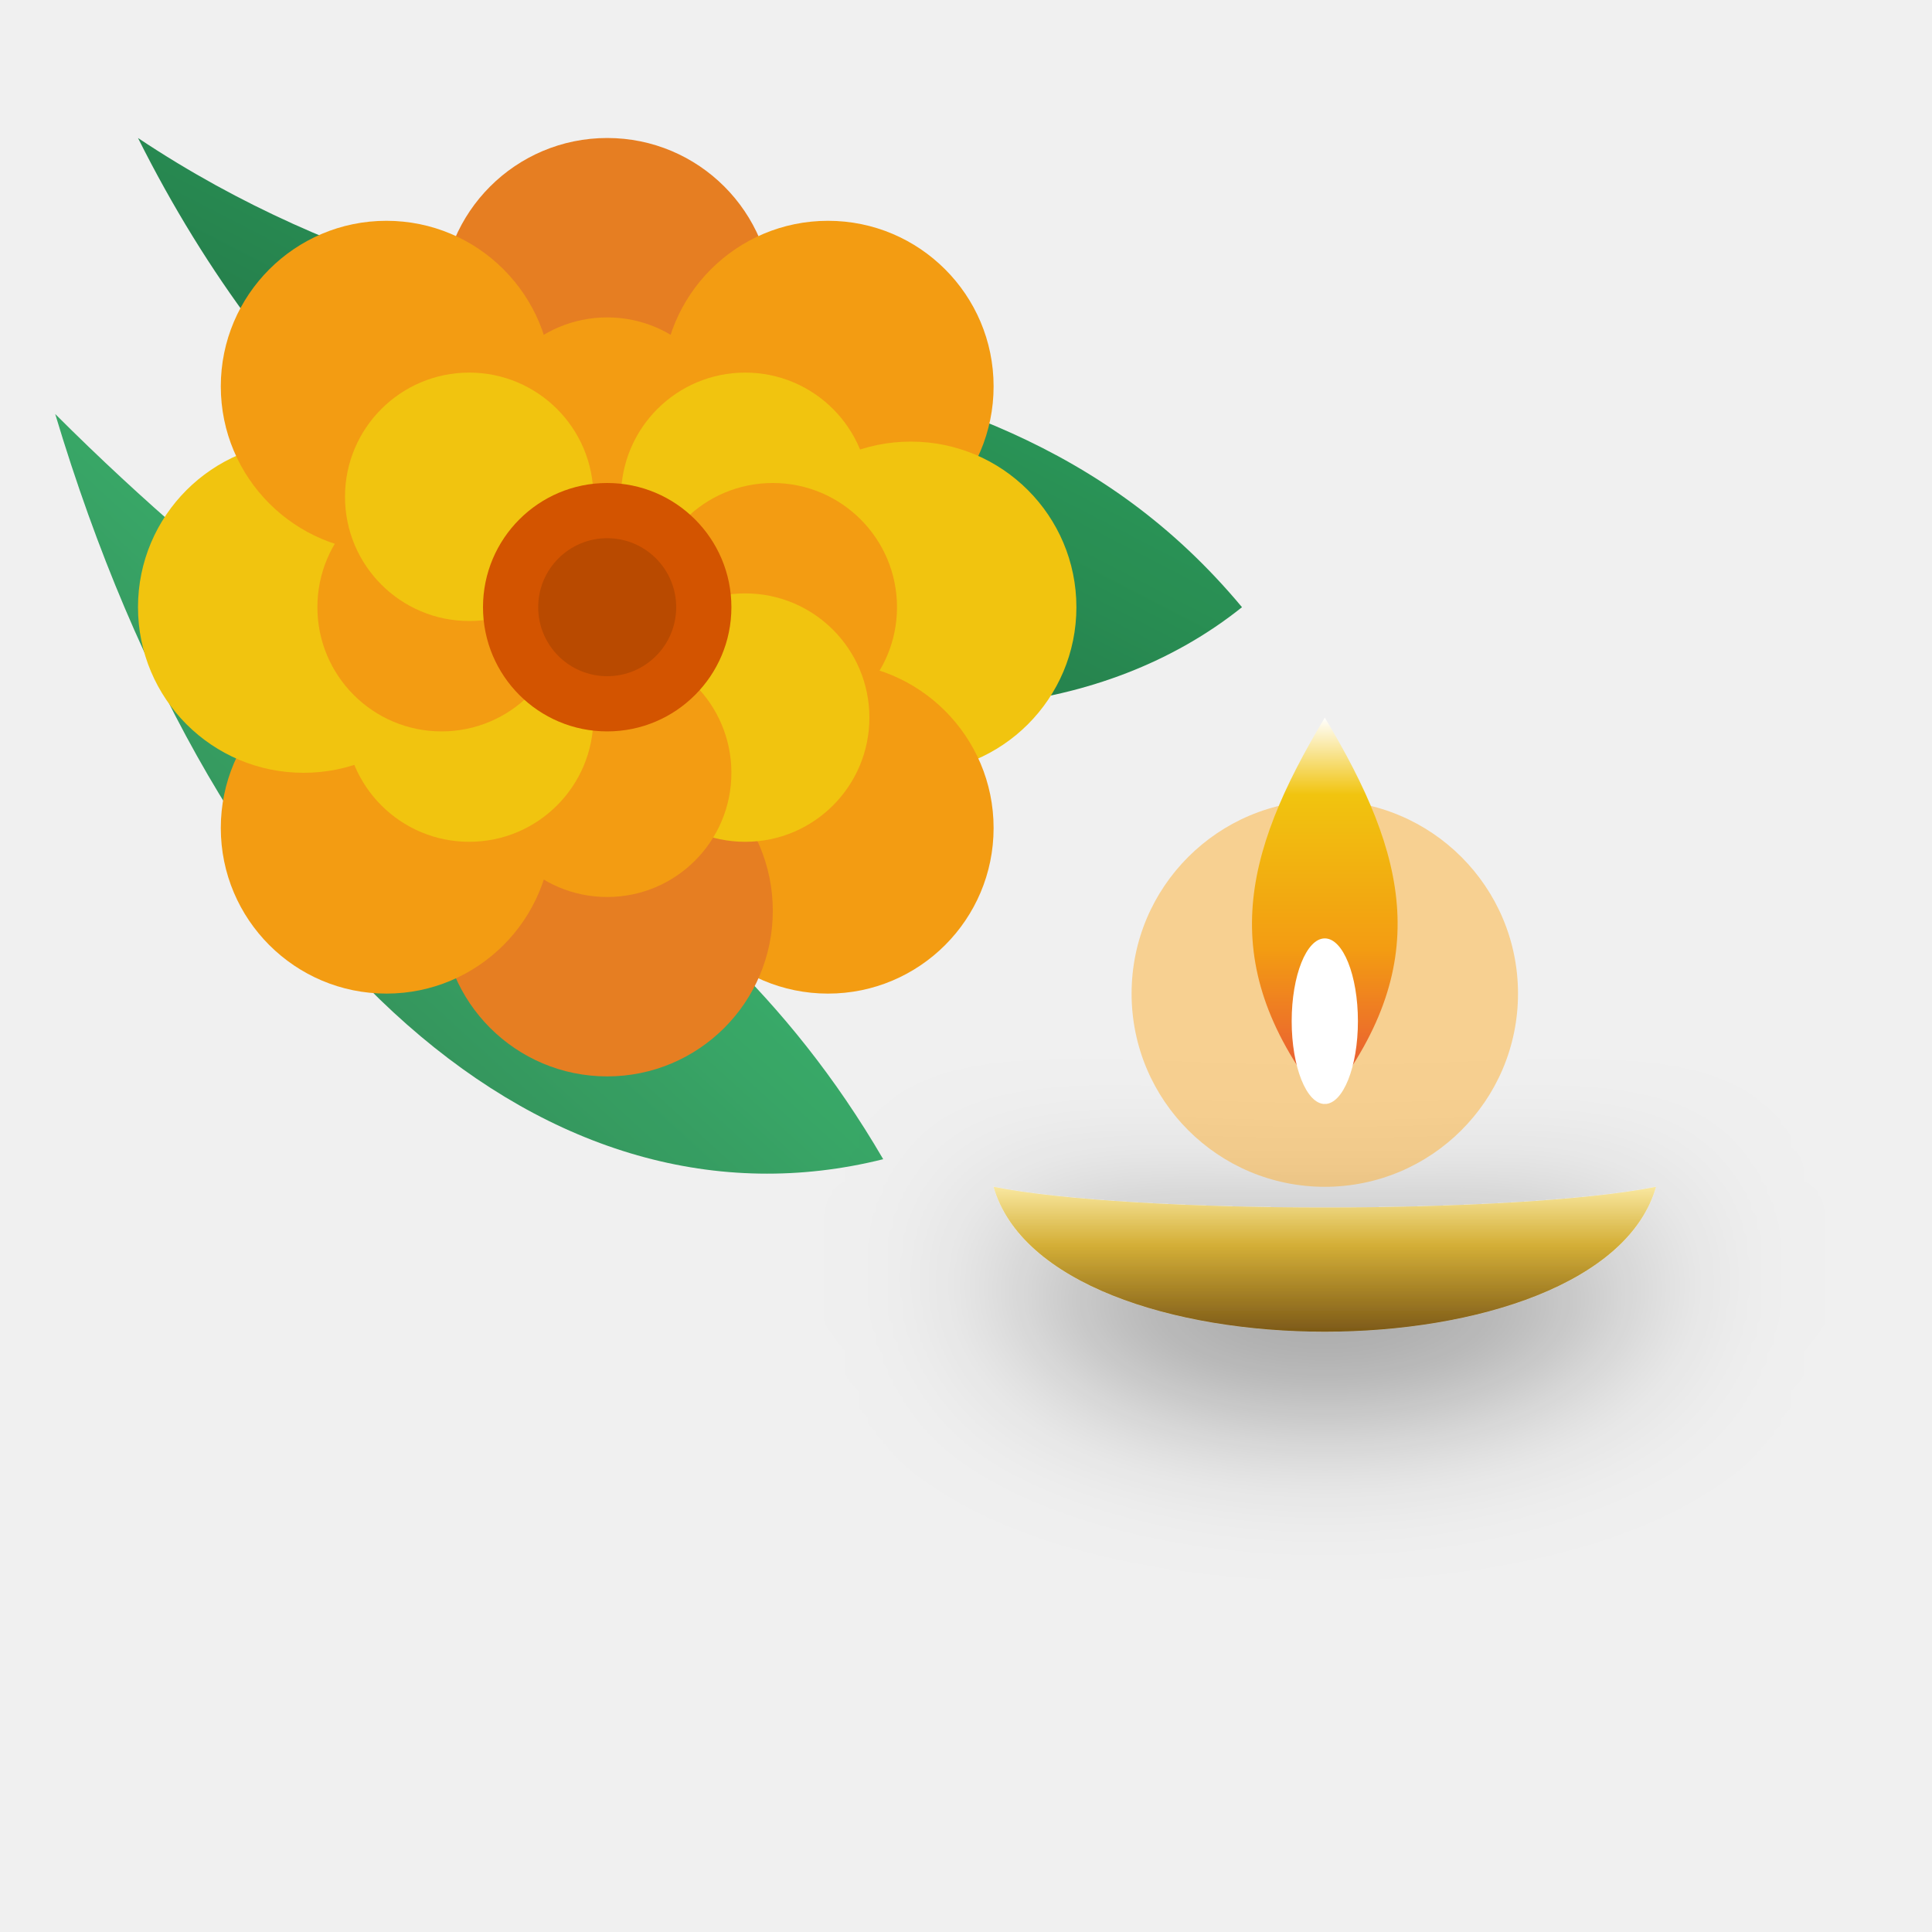
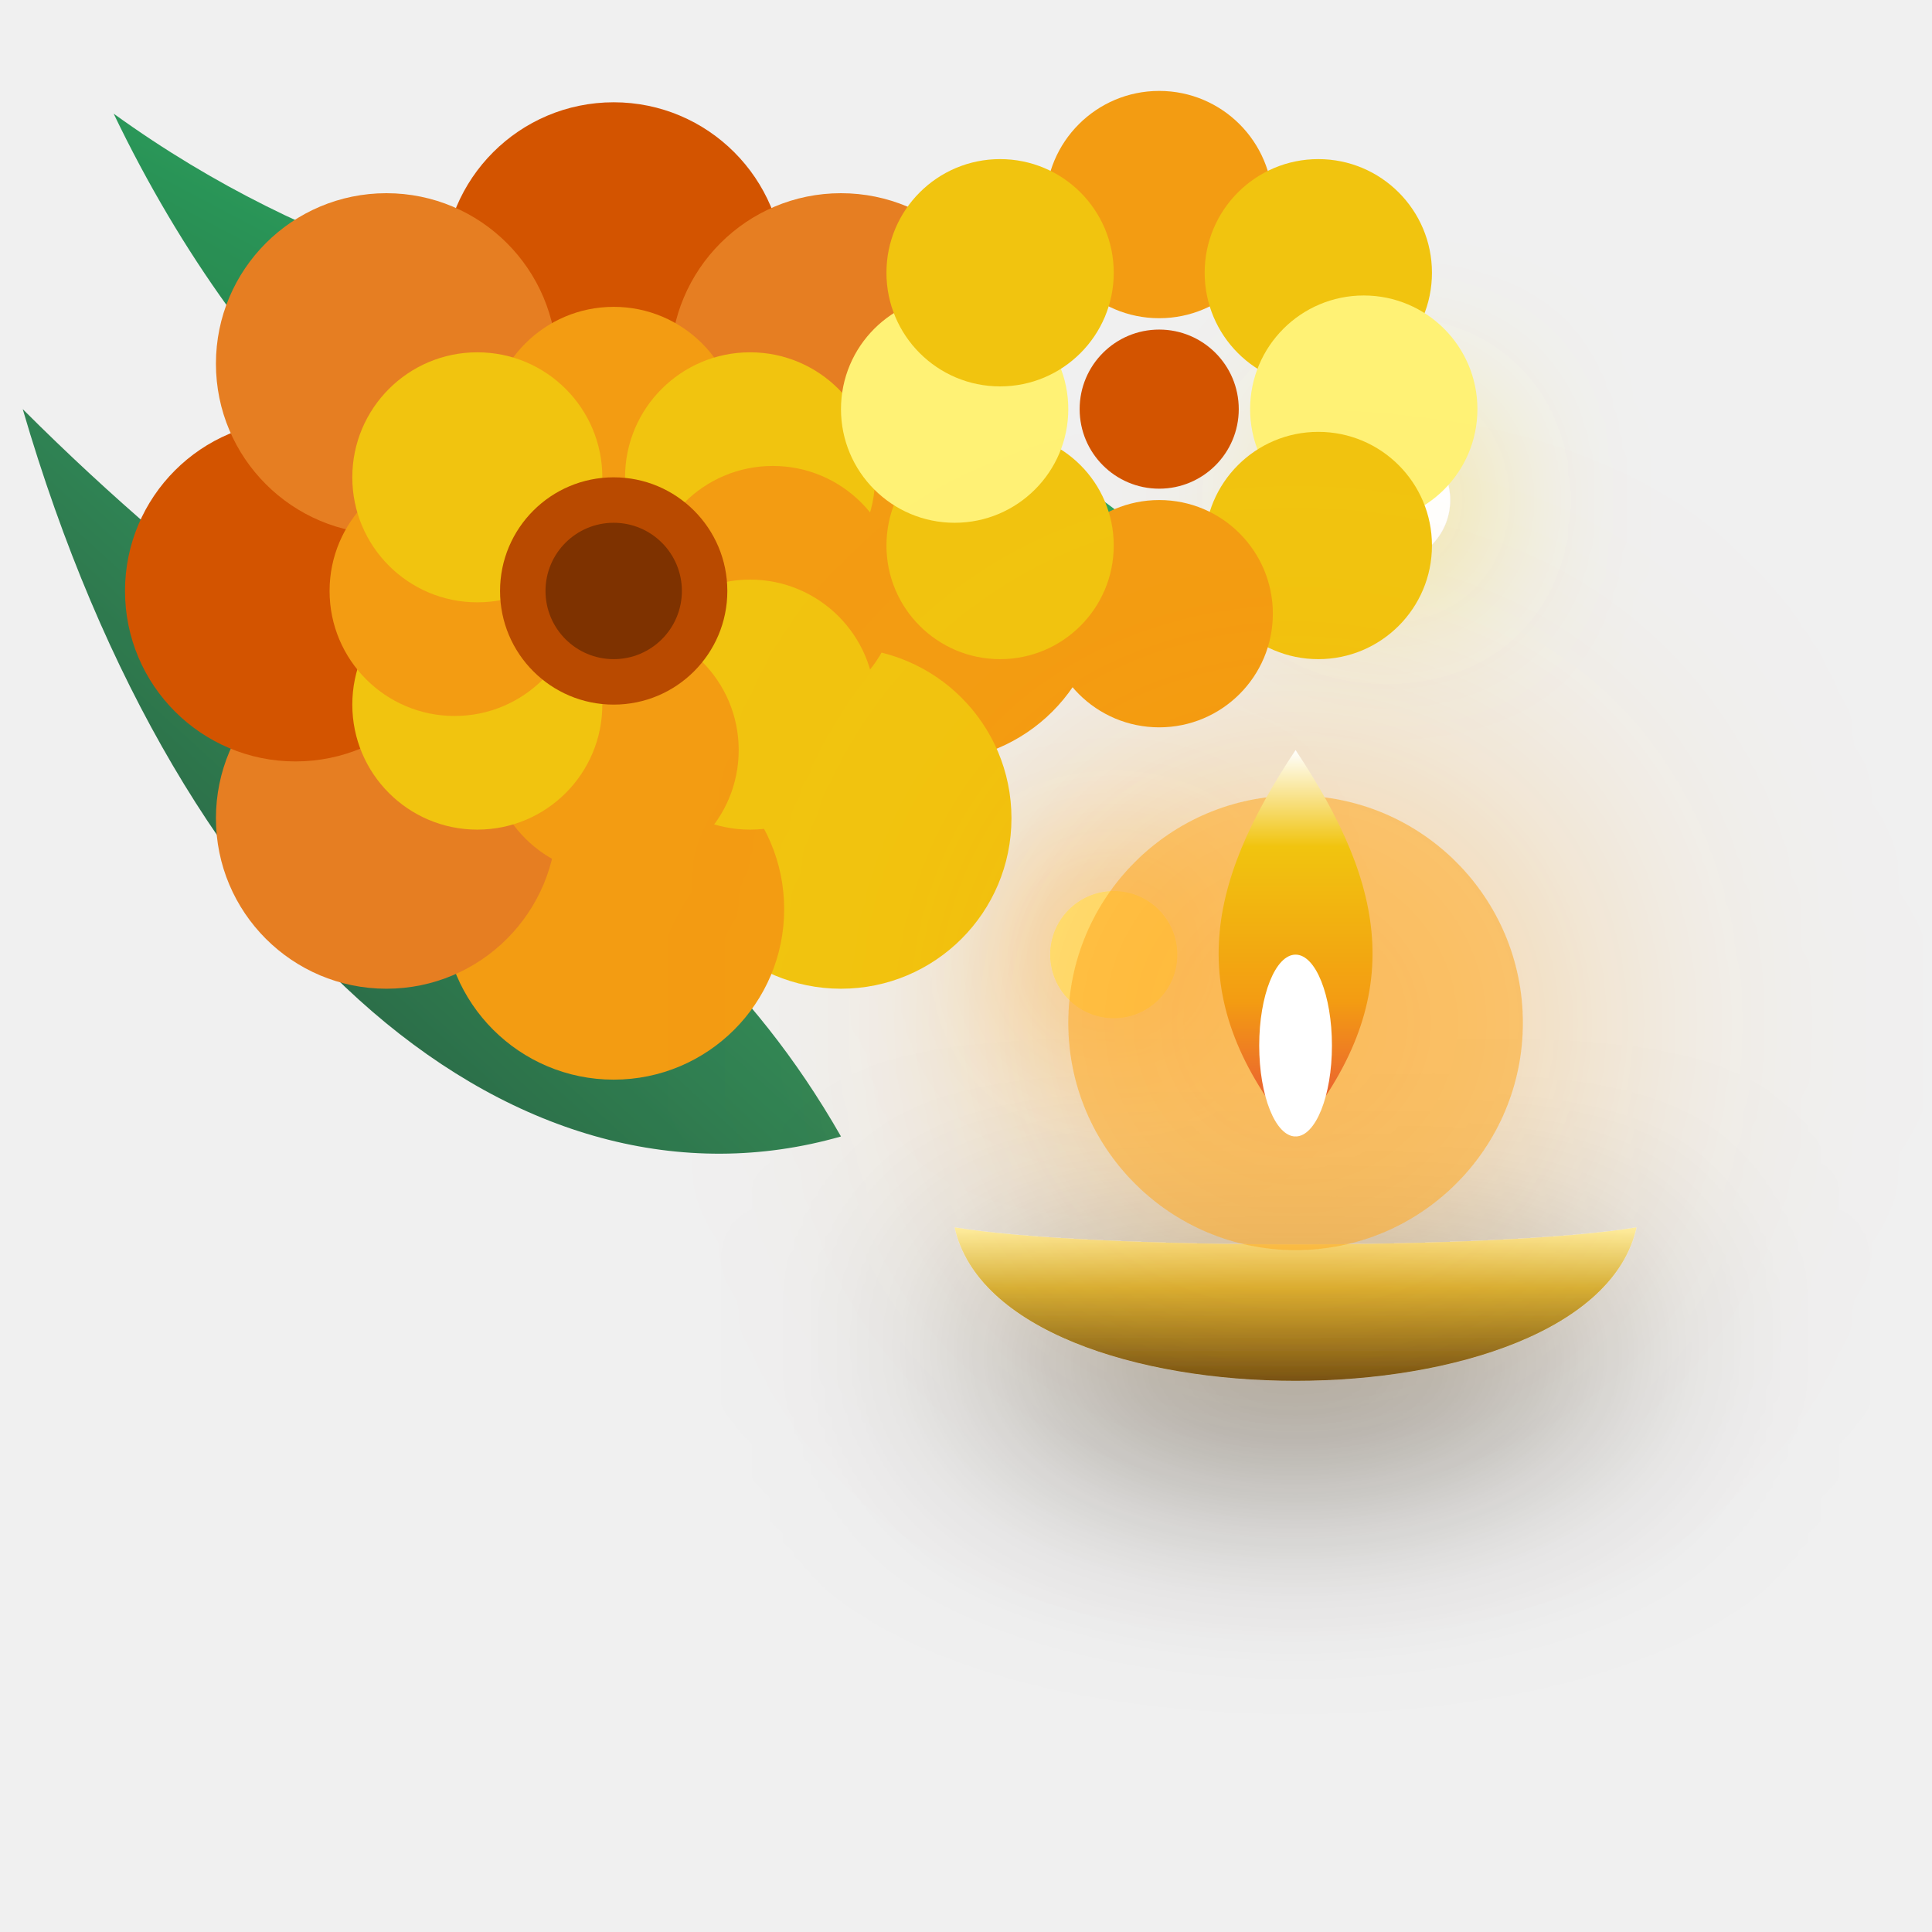
- <svg xmlns="http://www.w3.org/2000/svg" viewBox="0 0 70 70" width="70" height="70" fill="none">
-   <path d="M5 5 C20 15 35 10 45 22 C35 30 15 25 5 5 Z" fill="url(#leafGradL)" opacity="0.95" />
-   <path d="M2 15 C15 28 25 30 32 42 C20 45 8 35 2 15 Z" fill="url(#leafGrad2L)" opacity="0.9" />
-   <g transform="translate(22, 22)">
-     <circle cx="0" cy="-11" r="6" fill="#e67e22" />
-     <circle cx="8" cy="-8" r="6" fill="#f39c12" />
-     <circle cx="11" cy="0" r="6" fill="#f1c40f" />
-     <circle cx="8" cy="8" r="6" fill="#f39c12" />
-     <circle cx="0" cy="11" r="6" fill="#e67e22" />
-     <circle cx="-8" cy="8" r="6" fill="#f39c12" />
-     <circle cx="-11" cy="0" r="6" fill="#f1c40f" />
-     <circle cx="-8" cy="-8" r="6" fill="#f39c12" />
-     <circle cx="0" cy="-6" r="4.5" fill="#f39c12" />
-     <circle cx="5" cy="-4" r="4.5" fill="#f1c40f" />
-     <circle cx="6" cy="0" r="4.5" fill="#f39c12" />
-     <circle cx="5" cy="4" r="4.5" fill="#f1c40f" />
-     <circle cx="0" cy="6" r="4.5" fill="#f39c12" />
-     <circle cx="-5" cy="4" r="4.5" fill="#f1c40f" />
-     <circle cx="-6" cy="0" r="4.5" fill="#f39c12" />
-     <circle cx="-5" cy="-4" r="4.5" fill="#f1c40f" />
-     <circle cx="0" cy="0" r="4.5" fill="#d35400" />
-     <circle cx="0" cy="0" r="2.5" fill="#b94a00" />
+ <svg xmlns="http://www.w3.org/2000/svg" viewBox="0 0 85 85" width="85" height="85" fill="none">
+   <path d="M5 5 C23 18 40 12 53 26 C41 36 17 30 5 5 Z" fill="url(#leafGradL)" opacity="0.95" />
+   <path d="M1 18 C17 34 29 36 37 50 C23 54 8 42 1 18 Z" fill="url(#leafGrad2L)" opacity="0.9" />
+   <circle cx="61" cy="22" r="2.8" fill="#ffffff" filter="drop-shadow(0 0 4px #ffd700)" />
+   <circle cx="49" cy="42" r="2.8" fill="#ffe680" filter="drop-shadow(0 0 4px #ff9800)" />
+   <g transform="translate(27, 26)">
+     <circle cx="0" cy="-14" r="7.5" fill="#d35400" />
+     <circle cx="10" cy="-10" r="7.5" fill="#e67e22" />
+     <circle cx="14" cy="0" r="7.5" fill="#f39c12" />
+     <circle cx="10" cy="10" r="7.5" fill="#f1c40f" />
+     <circle cx="0" cy="14" r="7.5" fill="#f39c12" />
+     <circle cx="-10" cy="10" r="7.5" fill="#e67e22" />
+     <circle cx="-14" cy="0" r="7.5" fill="#d35400" />
+     <circle cx="-10" cy="-10" r="7.5" fill="#e67e22" />
+     <circle cx="0" cy="-7" r="5.5" fill="#f39c12" />
+     <circle cx="6" cy="-5" r="5.5" fill="#f1c40f" />
+     <circle cx="7" cy="0" r="5.5" fill="#f39c12" />
+     <circle cx="6" cy="5" r="5.5" fill="#f1c40f" />
+     <circle cx="0" cy="7" r="5.5" fill="#f39c12" />
+     <circle cx="-6" cy="5" r="5.5" fill="#f1c40f" />
+     <circle cx="-7" cy="0" r="5.5" fill="#f39c12" />
+     <circle cx="-6" cy="-5" r="5.5" fill="#f1c40f" />
+     <circle cx="0" cy="0" r="5" fill="#b94a00" />
+     <circle cx="0" cy="0" r="3" fill="#7e3200" />
  </g>
-   <g transform="translate(48, 38)">
-     <path d="M-12 5 C-10 12 10 12 12 5 C7 6 -7 6 -12 5 Z" fill="url(#diyaGradL)" filter="drop-shadow(0 2px 3px rgba(0,0,0,0.5))" />
-     <circle cx="0" cy="-2" r="7" fill="rgba(255, 170, 30, 0.45)" />
-     <path d="M0 -12 C3 -7 4 -3 0 2 C-4 -3 -3 -7 0 -12 Z" fill="url(#flameGradL)" />
-     <ellipse cx="0" cy="-1" rx="1.2" ry="3" fill="#ffffff" />
+   <g transform="translate(51, 18)">
+     <circle cx="0" cy="-9" r="5" fill="#f39c12" />
+     <circle cx="7" cy="-6" r="5" fill="#f1c40f" />
+     <circle cx="9" cy="0" r="5" fill="#fff275" />
+     <circle cx="7" cy="6" r="5" fill="#f1c40f" />
+     <circle cx="0" cy="9" r="5" fill="#f39c12" />
+     <circle cx="-7" cy="6" r="5" fill="#f1c40f" />
+     <circle cx="-9" cy="0" r="5" fill="#fff275" />
+     <circle cx="-7" cy="-6" r="5" fill="#f1c40f" />
+     <circle cx="0" cy="0" r="3.5" fill="#d35400" />
+   </g>
+   <g transform="translate(57, 48)">
+     <path d="M-15 6 C-13 15 13 15 15 6 C9 7 -9 7 -15 6 Z" fill="url(#diyaGradL)" filter="drop-shadow(0 3px 5px rgba(0,0,0,0.6))" />
+     <circle cx="0" cy="-3" r="10" fill="rgba(255, 170, 30, 0.55)" filter="drop-shadow(0 0 8px #ff9800)" />
+     <path d="M0 -15 C4 -9 5 -4 0 2 C-5 -4 -4 -9 0 -15 Z" fill="url(#flameGradL)" />
+     <ellipse cx="0" cy="-2" rx="1.6" ry="4" fill="#ffffff" />
  </g>
  <defs>
    <linearGradient id="leafGradL" x1="100%" y1="0%" x2="0%" y2="100%">
-       <stop offset="0%" stop-color="#27ae60" />
+       <stop offset="0%" stop-color="#2ecc71" />
      <stop offset="100%" stop-color="#145a32" />
    </linearGradient>
    <linearGradient id="leafGrad2L" x1="100%" y1="0%" x2="0%" y2="100%">
-       <stop offset="0%" stop-color="#2ecc71" />
-       <stop offset="100%" stop-color="#196f3d" />
+       <stop offset="0%" stop-color="#27ae60" />
+       <stop offset="100%" stop-color="#0e3e23" />
    </linearGradient>
    <linearGradient id="diyaGradL" x1="0%" y1="0%" x2="0%" y2="100%">
-       <stop offset="0%" stop-color="#f9e79f" />
+       <stop offset="0%" stop-color="#fff2a8" />
      <stop offset="40%" stop-color="#d4af37" />
-       <stop offset="100%" stop-color="#7d5a18" />
+       <stop offset="100%" stop-color="#6d4c14" />
    </linearGradient>
    <linearGradient id="flameGradL" x1="0%" y1="100%" x2="0%" y2="0%">
      <stop offset="0%" stop-color="#e74c3c" />
-       <stop offset="40%" stop-color="#f39c12" />
-       <stop offset="80%" stop-color="#f1c40f" />
+       <stop offset="35%" stop-color="#f39c12" />
+       <stop offset="75%" stop-color="#f1c40f" />
      <stop offset="100%" stop-color="#ffffff" />
    </linearGradient>
  </defs>
</svg>
